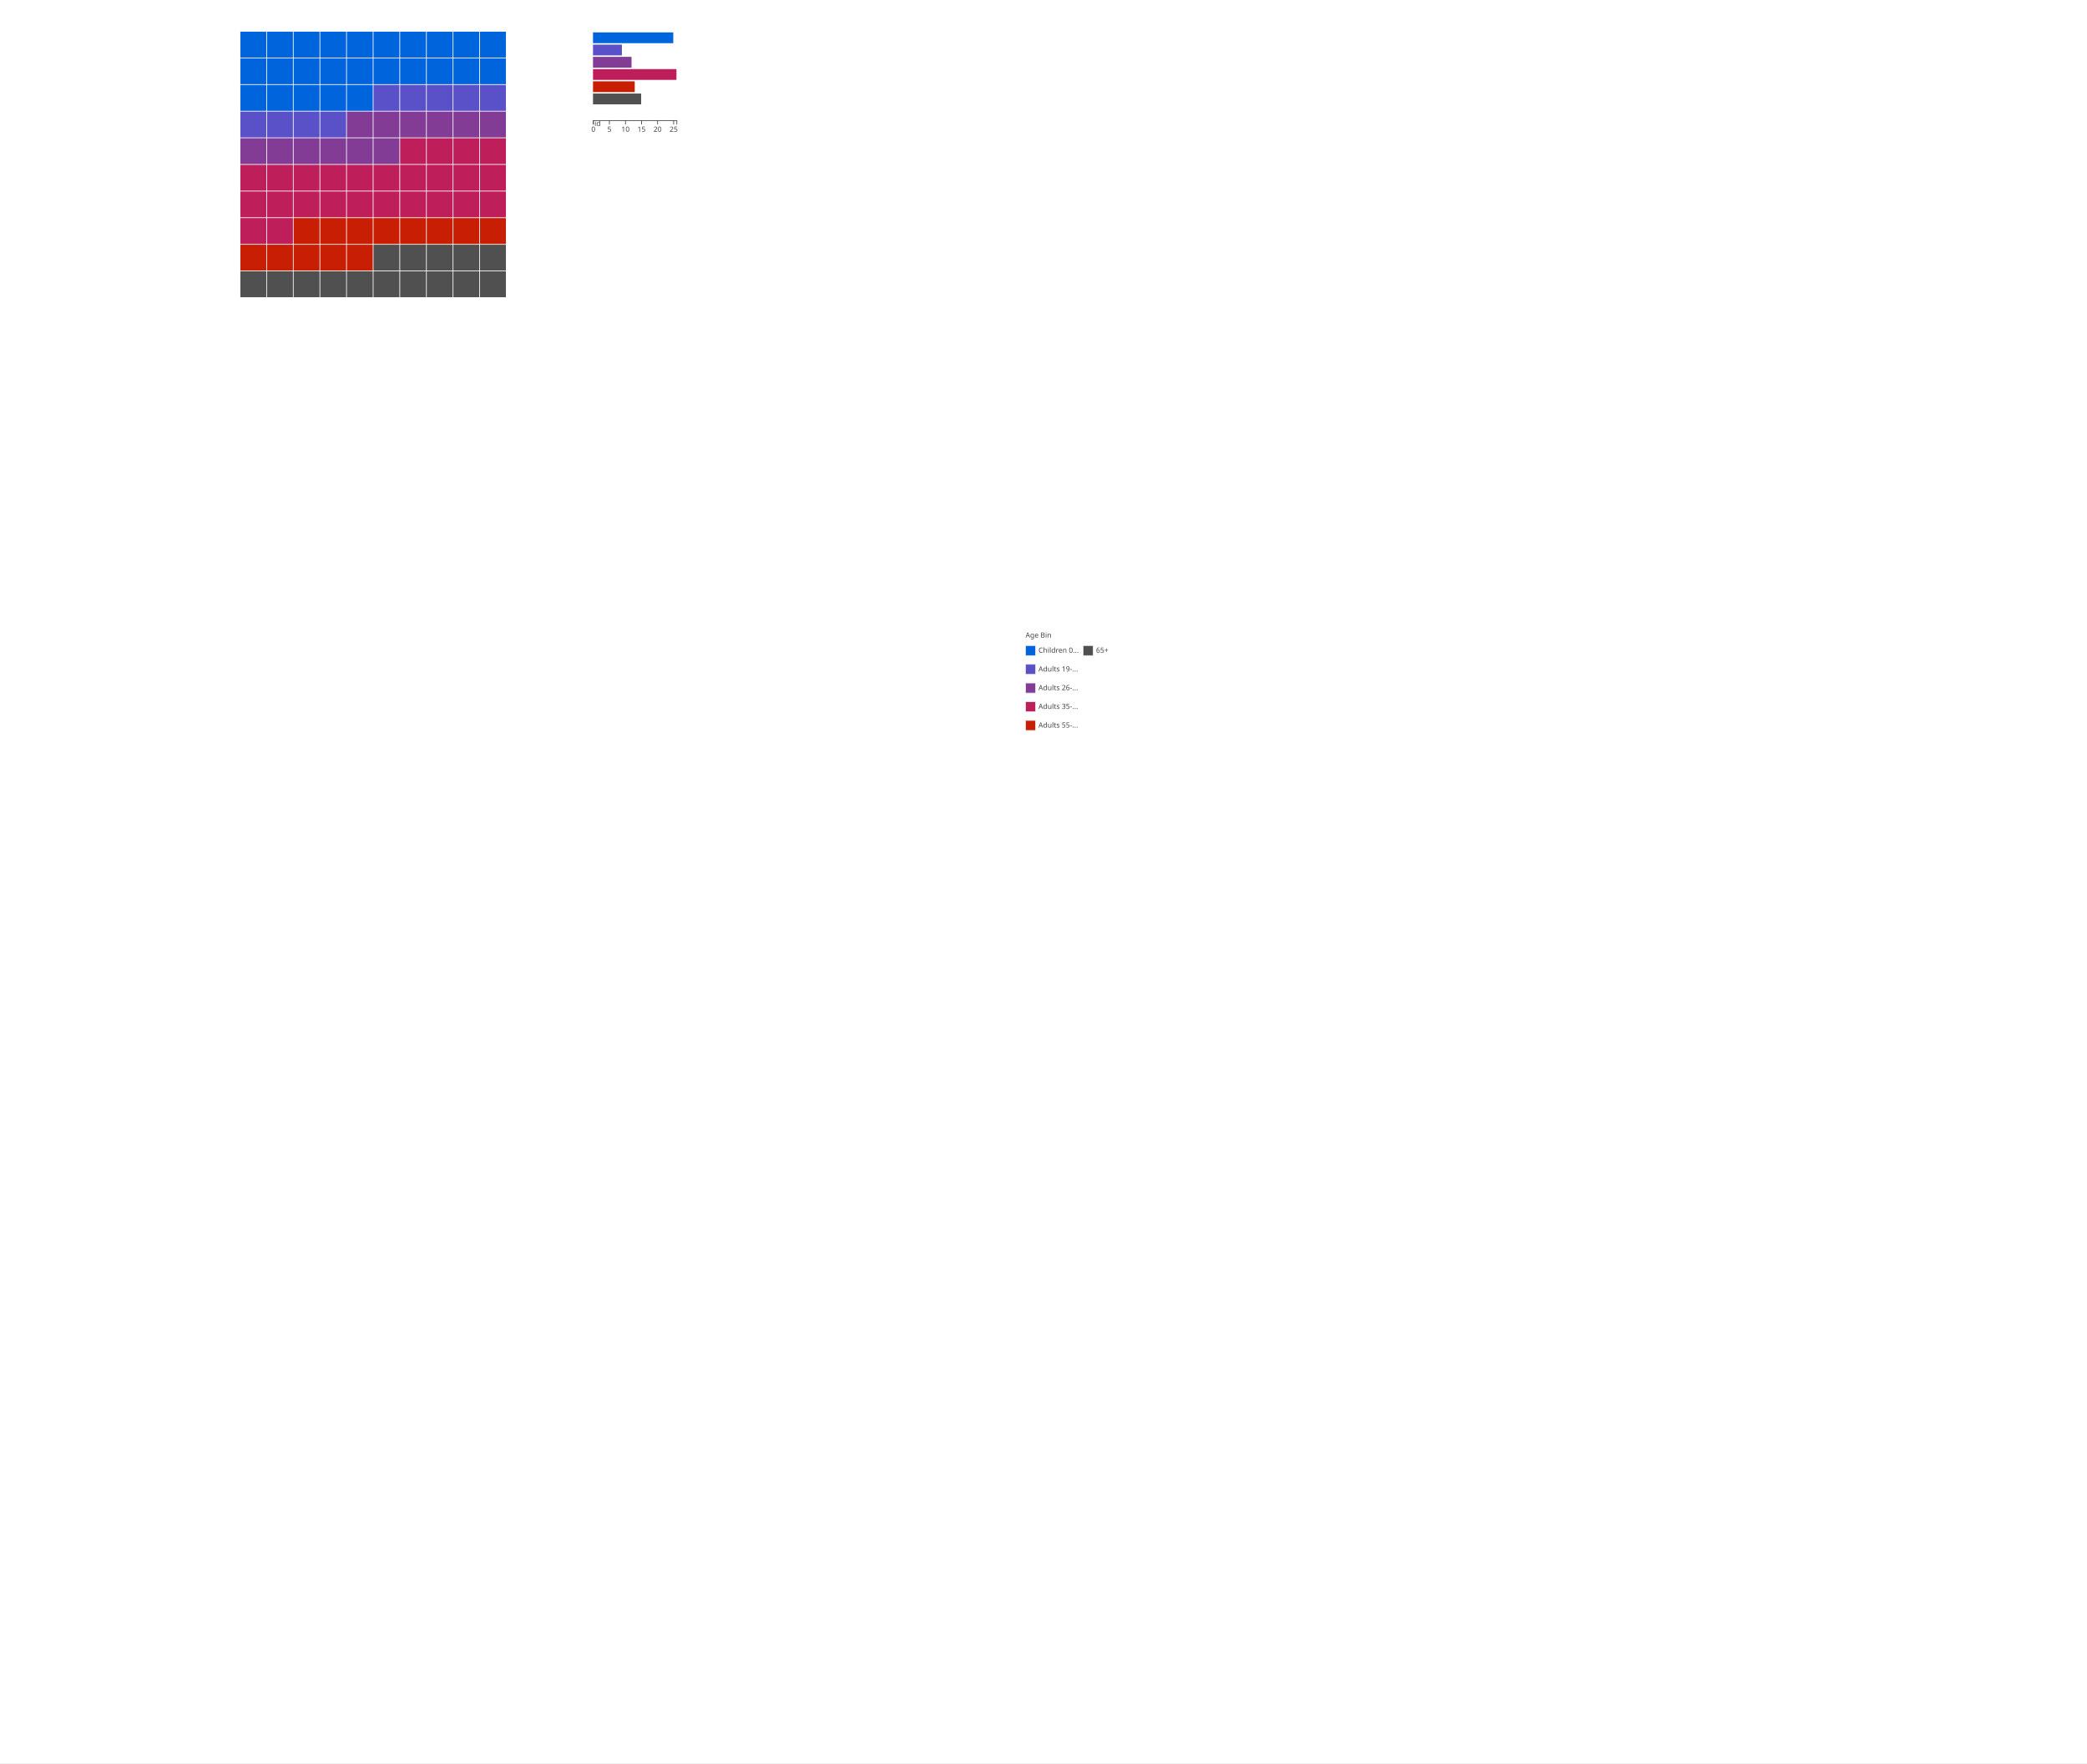
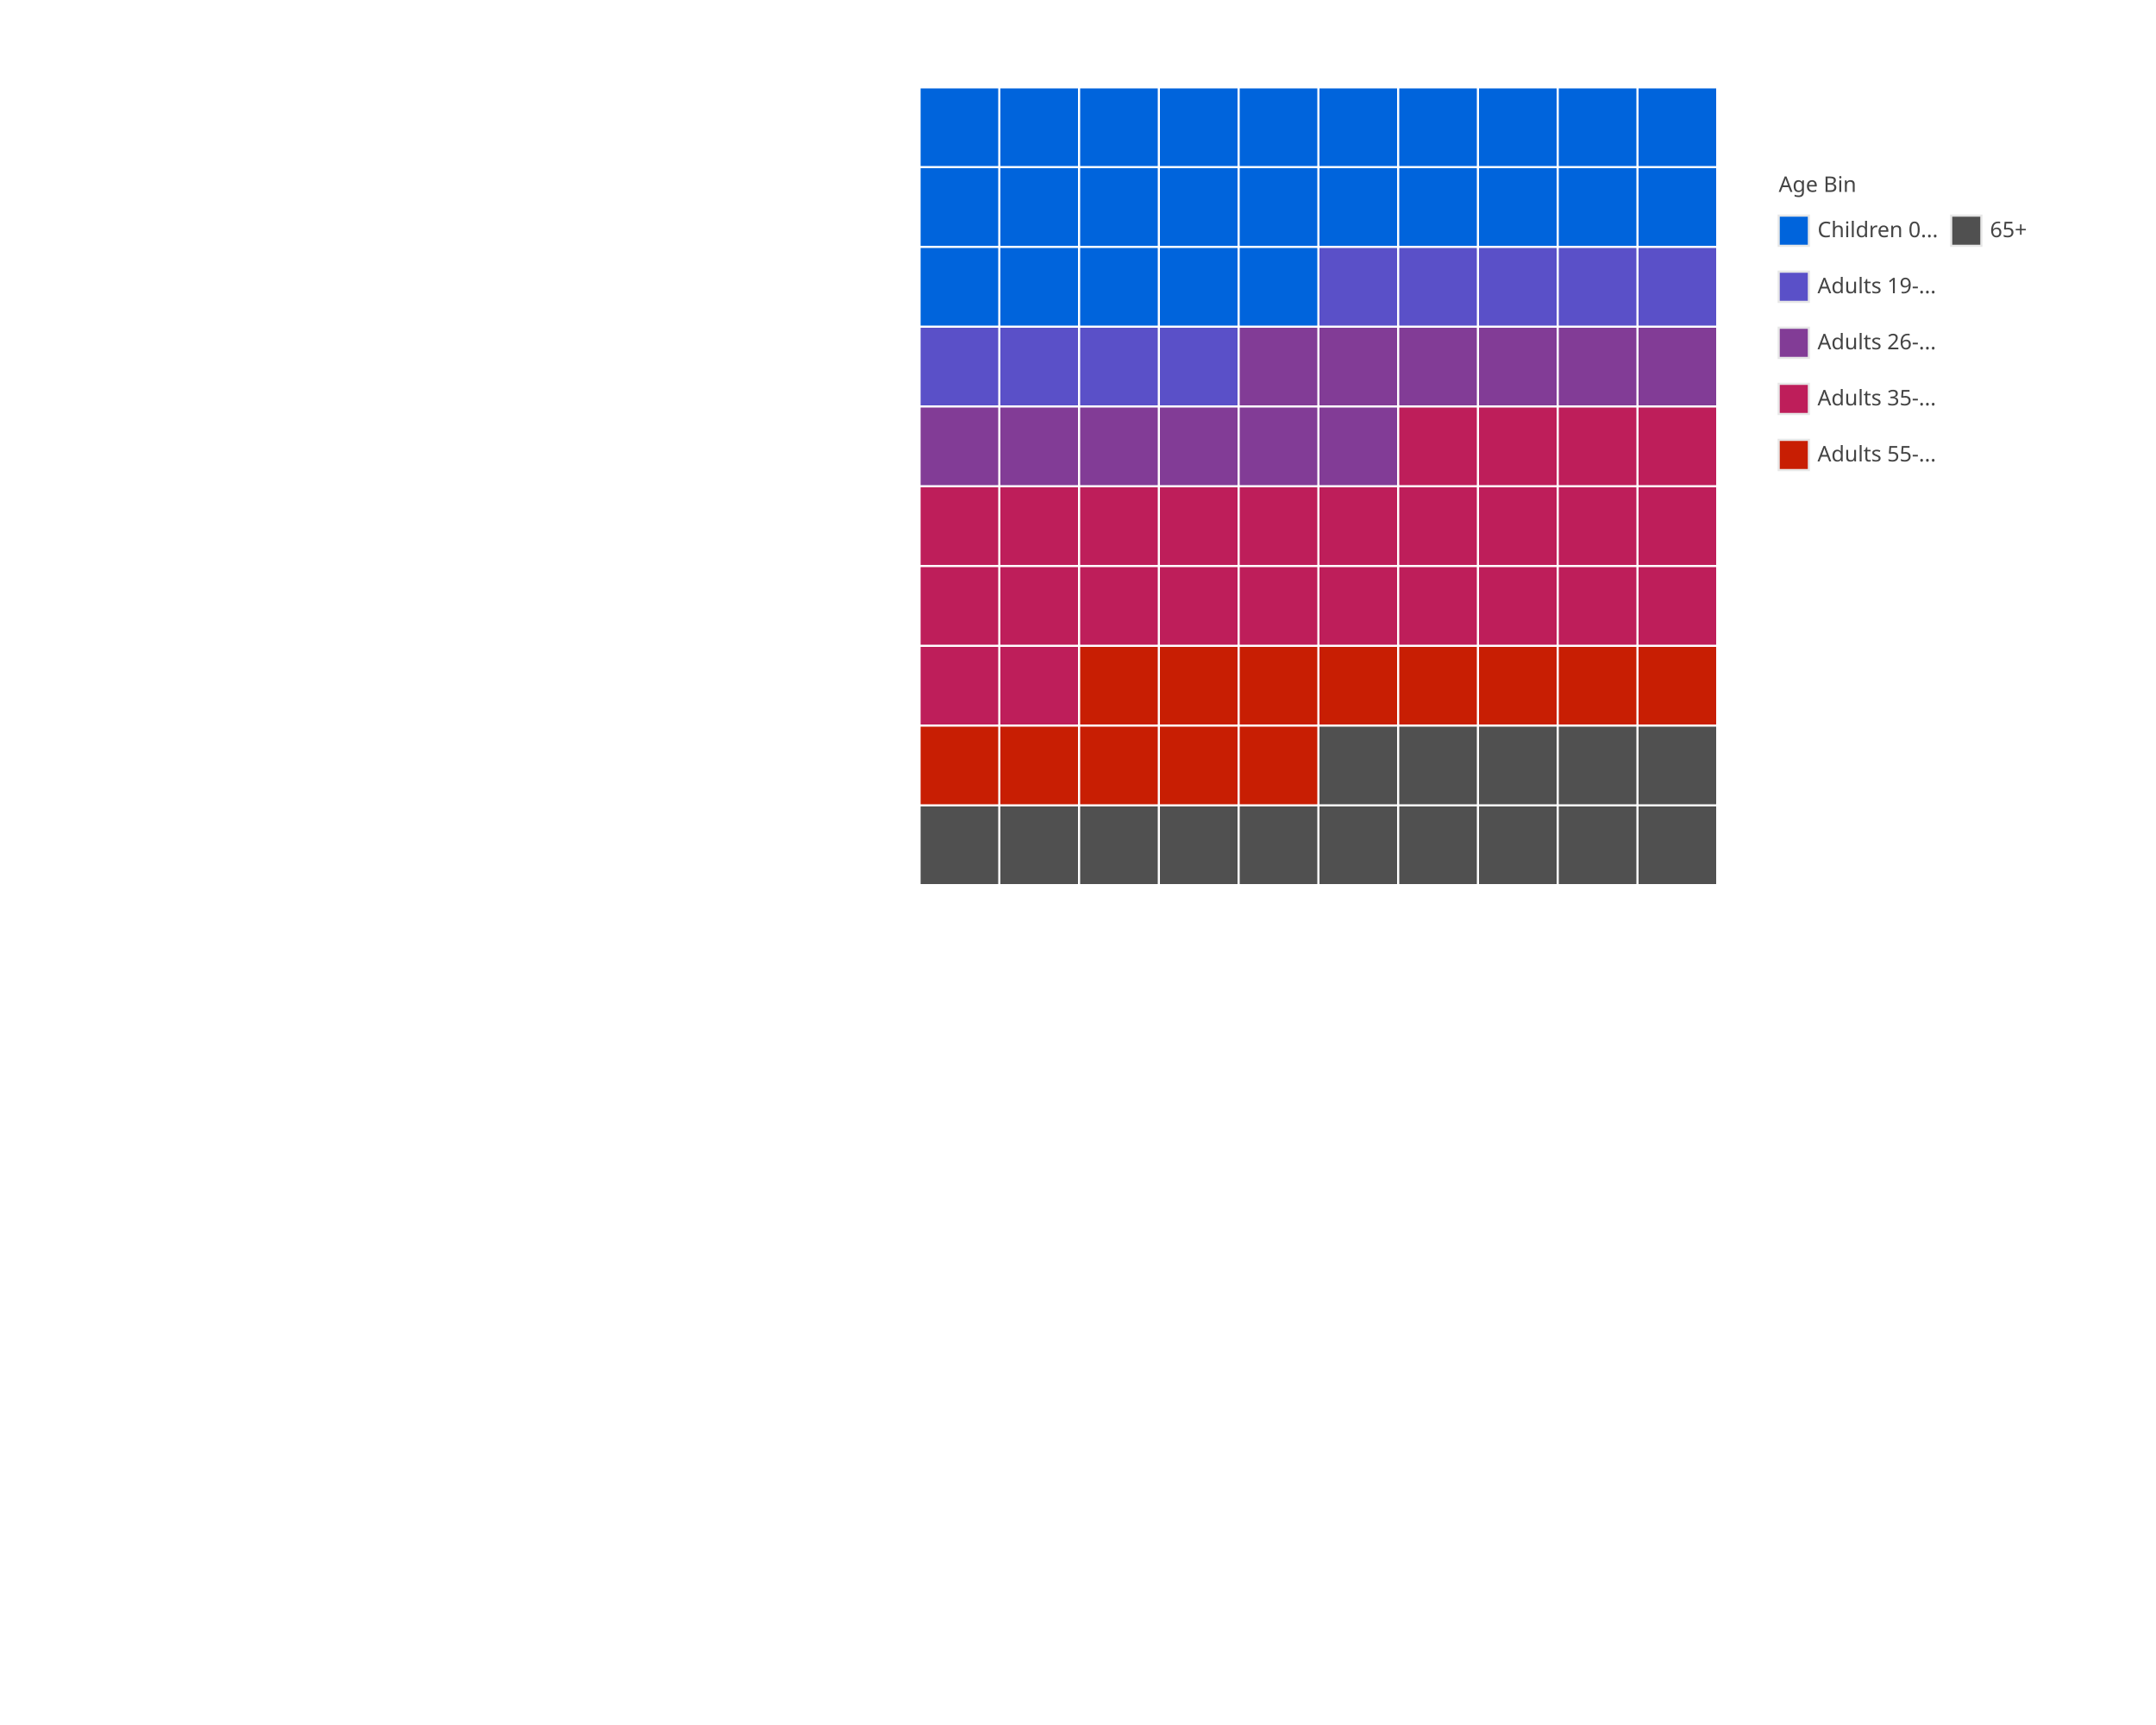
- <svg xmlns="http://www.w3.org/2000/svg" version="1.1" width="2900" height="2450">
+ <svg xmlns="http://www.w3.org/2000/svg" version="1.1" width="1000" height="800">
  <defs />
  <g fill="none" fill-rule="nonzero" stroke="none" stroke-width="none" stroke-linecap="butt" stroke-linejoin="miter" stroke-miterlimit="10" stroke-dasharray="" stroke-dashoffset="0" font-family="sans-serif" font-weight="normal" font-size="11px" text-anchor="start" style="mix-blend-mode: normal">
    <g fill="#ffffff" stroke="none" stroke-width="1" />
    <g>
      <rect x="0" y="0" width="2900" height="2450" fill="#ffffff" stroke="none" stroke-width="1" />
      <g>
-         <rect x="334" y="44" width="36" height="36" fill="#0064dc" stroke="#bbbbbb" stroke-width="0" />
-         <rect x="371" y="44" width="36" height="36" fill="#0064dc" stroke="#bbbbbb" stroke-width="0" />
-         <rect x="408" y="44" width="36" height="36" fill="#0064dc" stroke="#bbbbbb" stroke-width="0" />
-         <rect x="445" y="44" width="36" height="36" fill="#0064dc" stroke="#bbbbbb" stroke-width="0" />
-         <rect x="482" y="44" width="36" height="36" fill="#0064dc" stroke="#bbbbbb" stroke-width="0" />
-         <rect x="519" y="44" width="36" height="36" fill="#0064dc" stroke="#bbbbbb" stroke-width="0" />
-         <rect x="556" y="44" width="36" height="36" fill="#0064dc" stroke="#bbbbbb" stroke-width="0" />
-         <rect x="593" y="44" width="36" height="36" fill="#0064dc" stroke="#bbbbbb" stroke-width="0" />
-         <rect x="630" y="44" width="36" height="36" fill="#0064dc" stroke="#bbbbbb" stroke-width="0" />
-         <rect x="667" y="44" width="36" height="36" fill="#0064dc" stroke="#bbbbbb" stroke-width="0" />
-         <rect x="334" y="81" width="36" height="36" fill="#0064dc" stroke="#bbbbbb" stroke-width="0" />
-         <rect x="371" y="81" width="36" height="36" fill="#0064dc" stroke="#bbbbbb" stroke-width="0" />
-         <rect x="408" y="81" width="36" height="36" fill="#0064dc" stroke="#bbbbbb" stroke-width="0" />
-         <rect x="445" y="81" width="36" height="36" fill="#0064dc" stroke="#bbbbbb" stroke-width="0" />
-         <rect x="482" y="81" width="36" height="36" fill="#0064dc" stroke="#bbbbbb" stroke-width="0" />
-         <rect x="519" y="81" width="36" height="36" fill="#0064dc" stroke="#bbbbbb" stroke-width="0" />
-         <rect x="556" y="81" width="36" height="36" fill="#0064dc" stroke="#bbbbbb" stroke-width="0" />
-         <rect x="593" y="81" width="36" height="36" fill="#0064dc" stroke="#bbbbbb" stroke-width="0" />
-         <rect x="630" y="81" width="36" height="36" fill="#0064dc" stroke="#bbbbbb" stroke-width="0" />
-         <rect x="667" y="81" width="36" height="36" fill="#0064dc" stroke="#bbbbbb" stroke-width="0" />
-         <rect x="334" y="118" width="36" height="36" fill="#0064dc" stroke="#bbbbbb" stroke-width="0" />
-         <rect x="371" y="118" width="36" height="36" fill="#0064dc" stroke="#bbbbbb" stroke-width="0" />
-         <rect x="408" y="118" width="36" height="36" fill="#0064dc" stroke="#bbbbbb" stroke-width="0" />
-         <rect x="445" y="118" width="36" height="36" fill="#0064dc" stroke="#bbbbbb" stroke-width="0" />
-         <rect x="482" y="118" width="36" height="36" fill="#0064dc" stroke="#bbbbbb" stroke-width="0" />
-         <rect x="519" y="118" width="36" height="36" fill="#5a50c8" stroke="#bbbbbb" stroke-width="0" />
-         <rect x="556" y="118" width="36" height="36" fill="#5a50c8" stroke="#bbbbbb" stroke-width="0" />
-         <rect x="593" y="118" width="36" height="36" fill="#5a50c8" stroke="#bbbbbb" stroke-width="0" />
-         <rect x="630" y="118" width="36" height="36" fill="#5a50c8" stroke="#bbbbbb" stroke-width="0" />
-         <rect x="667" y="118" width="36" height="36" fill="#5a50c8" stroke="#bbbbbb" stroke-width="0" />
-         <rect x="334" y="155" width="36" height="36" fill="#5a50c8" stroke="#bbbbbb" stroke-width="0" />
-         <rect x="371" y="155" width="36" height="36" fill="#5a50c8" stroke="#bbbbbb" stroke-width="0" />
-         <rect x="408" y="155" width="36" height="36" fill="#5a50c8" stroke="#bbbbbb" stroke-width="0" />
-         <rect x="445" y="155" width="36" height="36" fill="#5a50c8" stroke="#bbbbbb" stroke-width="0" />
-         <rect x="482" y="155" width="36" height="36" fill="#823c96" stroke="#bbbbbb" stroke-width="0" />
-         <rect x="519" y="155" width="36" height="36" fill="#823c96" stroke="#bbbbbb" stroke-width="0" />
-         <rect x="556" y="155" width="36" height="36" fill="#823c96" stroke="#bbbbbb" stroke-width="0" />
-         <rect x="593" y="155" width="36" height="36" fill="#823c96" stroke="#bbbbbb" stroke-width="0" />
-         <rect x="630" y="155" width="36" height="36" fill="#823c96" stroke="#bbbbbb" stroke-width="0" />
-         <rect x="667" y="155" width="36" height="36" fill="#823c96" stroke="#bbbbbb" stroke-width="0" />
-         <rect x="334" y="192" width="36" height="36" fill="#823c96" stroke="#bbbbbb" stroke-width="0" />
-         <rect x="371" y="192" width="36" height="36" fill="#823c96" stroke="#bbbbbb" stroke-width="0" />
-         <rect x="408" y="192" width="36" height="36" fill="#823c96" stroke="#bbbbbb" stroke-width="0" />
-         <rect x="445" y="192" width="36" height="36" fill="#823c96" stroke="#bbbbbb" stroke-width="0" />
-         <rect x="482" y="192" width="36" height="36" fill="#823c96" stroke="#bbbbbb" stroke-width="0" />
-         <rect x="519" y="192" width="36" height="36" fill="#823c96" stroke="#bbbbbb" stroke-width="0" />
-         <rect x="556" y="192" width="36" height="36" fill="#be1e5a" stroke="#bbbbbb" stroke-width="0" />
-         <rect x="593" y="192" width="36" height="36" fill="#be1e5a" stroke="#bbbbbb" stroke-width="0" />
-         <rect x="630" y="192" width="36" height="36" fill="#be1e5a" stroke="#bbbbbb" stroke-width="0" />
-         <rect x="667" y="192" width="36" height="36" fill="#be1e5a" stroke="#bbbbbb" stroke-width="0" />
-         <rect x="334" y="229" width="36" height="36" fill="#be1e5a" stroke="#bbbbbb" stroke-width="0" />
-         <rect x="371" y="229" width="36" height="36" fill="#be1e5a" stroke="#bbbbbb" stroke-width="0" />
-         <rect x="408" y="229" width="36" height="36" fill="#be1e5a" stroke="#bbbbbb" stroke-width="0" />
-         <rect x="445" y="229" width="36" height="36" fill="#be1e5a" stroke="#bbbbbb" stroke-width="0" />
-         <rect x="482" y="229" width="36" height="36" fill="#be1e5a" stroke="#bbbbbb" stroke-width="0" />
-         <rect x="519" y="229" width="36" height="36" fill="#be1e5a" stroke="#bbbbbb" stroke-width="0" />
-         <rect x="556" y="229" width="36" height="36" fill="#be1e5a" stroke="#bbbbbb" stroke-width="0" />
-         <rect x="593" y="229" width="36" height="36" fill="#be1e5a" stroke="#bbbbbb" stroke-width="0" />
-         <rect x="630" y="229" width="36" height="36" fill="#be1e5a" stroke="#bbbbbb" stroke-width="0" />
-         <rect x="667" y="229" width="36" height="36" fill="#be1e5a" stroke="#bbbbbb" stroke-width="0" />
-         <rect x="334" y="266" width="36" height="36" fill="#be1e5a" stroke="#bbbbbb" stroke-width="0" />
-         <rect x="371" y="266" width="36" height="36" fill="#be1e5a" stroke="#bbbbbb" stroke-width="0" />
-         <rect x="408" y="266" width="36" height="36" fill="#be1e5a" stroke="#bbbbbb" stroke-width="0" />
-         <rect x="445" y="266" width="36" height="36" fill="#be1e5a" stroke="#bbbbbb" stroke-width="0" />
-         <rect x="482" y="266" width="36" height="36" fill="#be1e5a" stroke="#bbbbbb" stroke-width="0" />
-         <rect x="519" y="266" width="36" height="36" fill="#be1e5a" stroke="#bbbbbb" stroke-width="0" />
-         <rect x="556" y="266" width="36" height="36" fill="#be1e5a" stroke="#bbbbbb" stroke-width="0" />
-         <rect x="593" y="266" width="36" height="36" fill="#be1e5a" stroke="#bbbbbb" stroke-width="0" />
-         <rect x="630" y="266" width="36" height="36" fill="#be1e5a" stroke="#bbbbbb" stroke-width="0" />
-         <rect x="667" y="266" width="36" height="36" fill="#be1e5a" stroke="#bbbbbb" stroke-width="0" />
-         <rect x="334" y="303" width="36" height="36" fill="#be1e5a" stroke="#bbbbbb" stroke-width="0" />
-         <rect x="371" y="303" width="36" height="36" fill="#be1e5a" stroke="#bbbbbb" stroke-width="0" />
-         <rect x="408" y="303" width="36" height="36" fill="#c81e03" stroke="#bbbbbb" stroke-width="0" />
-         <rect x="445" y="303" width="36" height="36" fill="#c81e03" stroke="#bbbbbb" stroke-width="0" />
-         <rect x="482" y="303" width="36" height="36" fill="#c81e03" stroke="#bbbbbb" stroke-width="0" />
-         <rect x="519" y="303" width="36" height="36" fill="#c81e03" stroke="#bbbbbb" stroke-width="0" />
-         <rect x="556" y="303" width="36" height="36" fill="#c81e03" stroke="#bbbbbb" stroke-width="0" />
-         <rect x="593" y="303" width="36" height="36" fill="#c81e03" stroke="#bbbbbb" stroke-width="0" />
-         <rect x="630" y="303" width="36" height="36" fill="#c81e03" stroke="#bbbbbb" stroke-width="0" />
-         <rect x="667" y="303" width="36" height="36" fill="#c81e03" stroke="#bbbbbb" stroke-width="0" />
-         <rect x="334" y="340" width="36" height="36" fill="#c81e03" stroke="#bbbbbb" stroke-width="0" />
-         <rect x="371" y="340" width="36" height="36" fill="#c81e03" stroke="#bbbbbb" stroke-width="0" />
-         <rect x="408" y="340" width="36" height="36" fill="#c81e03" stroke="#bbbbbb" stroke-width="0" />
-         <rect x="445" y="340" width="36" height="36" fill="#c81e03" stroke="#bbbbbb" stroke-width="0" />
-         <rect x="482" y="340" width="36" height="36" fill="#c81e03" stroke="#bbbbbb" stroke-width="0" />
-         <rect x="519" y="340" width="36" height="36" fill="#505050" stroke="#bbbbbb" stroke-width="0" />
-         <rect x="556" y="340" width="36" height="36" fill="#505050" stroke="#bbbbbb" stroke-width="0" />
-         <rect x="593" y="340" width="36" height="36" fill="#505050" stroke="#bbbbbb" stroke-width="0" />
-         <rect x="630" y="340" width="36" height="36" fill="#505050" stroke="#bbbbbb" stroke-width="0" />
-         <rect x="667" y="340" width="36" height="36" fill="#505050" stroke="#bbbbbb" stroke-width="0" />
-         <rect x="334" y="377" width="36" height="36" fill="#505050" stroke="#bbbbbb" stroke-width="0" />
-         <rect x="371" y="377" width="36" height="36" fill="#505050" stroke="#bbbbbb" stroke-width="0" />
-         <rect x="408" y="377" width="36" height="36" fill="#505050" stroke="#bbbbbb" stroke-width="0" />
-         <rect x="445" y="377" width="36" height="36" fill="#505050" stroke="#bbbbbb" stroke-width="0" />
-         <rect x="482" y="377" width="36" height="36" fill="#505050" stroke="#bbbbbb" stroke-width="0" />
-         <rect x="519" y="377" width="36" height="36" fill="#505050" stroke="#bbbbbb" stroke-width="0" />
-         <rect x="556" y="377" width="36" height="36" fill="#505050" stroke="#bbbbbb" stroke-width="0" />
-         <rect x="593" y="377" width="36" height="36" fill="#505050" stroke="#bbbbbb" stroke-width="0" />
-         <rect x="630" y="377" width="36" height="36" fill="#505050" stroke="#bbbbbb" stroke-width="0" />
-         <rect x="667" y="377" width="36" height="36" fill="#505050" stroke="#bbbbbb" stroke-width="0" />
-       </g>
-       <g>
-         <rect x="824" y="45" width="111.538" height="15" fill="#0064dc" stroke="#bbbbbb" stroke-width="0" />
-         <rect x="824" y="62" width="40.154" height="15" fill="#5a50c8" stroke="#bbbbbb" stroke-width="0" />
-         <rect x="824" y="79" width="53.538" height="15" fill="#823c96" stroke="#bbbbbb" stroke-width="0" />
-         <rect x="824" y="96" width="116" height="15" fill="#be1e5a" stroke="#bbbbbb" stroke-width="0" />
-         <rect x="824" y="113" width="58" height="15" fill="#c81e03" stroke="#bbbbbb" stroke-width="0" />
-         <rect x="824" y="130" width="66.923" height="15" fill="#505050" stroke="#bbbbbb" stroke-width="0" />
+         <rect x="427" y="41" width="36" height="36" fill="#0064dc" stroke="#bbbbbb" stroke-width="0" />
+         <rect x="464" y="41" width="36" height="36" fill="#0064dc" stroke="#bbbbbb" stroke-width="0" />
+         <rect x="501" y="41" width="36" height="36" fill="#0064dc" stroke="#bbbbbb" stroke-width="0" />
+         <rect x="538" y="41" width="36" height="36" fill="#0064dc" stroke="#bbbbbb" stroke-width="0" />
+         <rect x="575" y="41" width="36" height="36" fill="#0064dc" stroke="#bbbbbb" stroke-width="0" />
+         <rect x="612" y="41" width="36" height="36" fill="#0064dc" stroke="#bbbbbb" stroke-width="0" />
+         <rect x="649" y="41" width="36" height="36" fill="#0064dc" stroke="#bbbbbb" stroke-width="0" />
+         <rect x="686" y="41" width="36" height="36" fill="#0064dc" stroke="#bbbbbb" stroke-width="0" />
+         <rect x="723" y="41" width="36" height="36" fill="#0064dc" stroke="#bbbbbb" stroke-width="0" />
+         <rect x="760" y="41" width="36" height="36" fill="#0064dc" stroke="#bbbbbb" stroke-width="0" />
+         <rect x="427" y="78" width="36" height="36" fill="#0064dc" stroke="#bbbbbb" stroke-width="0" />
+         <rect x="464" y="78" width="36" height="36" fill="#0064dc" stroke="#bbbbbb" stroke-width="0" />
+         <rect x="501" y="78" width="36" height="36" fill="#0064dc" stroke="#bbbbbb" stroke-width="0" />
+         <rect x="538" y="78" width="36" height="36" fill="#0064dc" stroke="#bbbbbb" stroke-width="0" />
+         <rect x="575" y="78" width="36" height="36" fill="#0064dc" stroke="#bbbbbb" stroke-width="0" />
+         <rect x="612" y="78" width="36" height="36" fill="#0064dc" stroke="#bbbbbb" stroke-width="0" />
+         <rect x="649" y="78" width="36" height="36" fill="#0064dc" stroke="#bbbbbb" stroke-width="0" />
+         <rect x="686" y="78" width="36" height="36" fill="#0064dc" stroke="#bbbbbb" stroke-width="0" />
+         <rect x="723" y="78" width="36" height="36" fill="#0064dc" stroke="#bbbbbb" stroke-width="0" />
+         <rect x="760" y="78" width="36" height="36" fill="#0064dc" stroke="#bbbbbb" stroke-width="0" />
+         <rect x="427" y="115" width="36" height="36" fill="#0064dc" stroke="#bbbbbb" stroke-width="0" />
+         <rect x="464" y="115" width="36" height="36" fill="#0064dc" stroke="#bbbbbb" stroke-width="0" />
+         <rect x="501" y="115" width="36" height="36" fill="#0064dc" stroke="#bbbbbb" stroke-width="0" />
+         <rect x="538" y="115" width="36" height="36" fill="#0064dc" stroke="#bbbbbb" stroke-width="0" />
+         <rect x="575" y="115" width="36" height="36" fill="#0064dc" stroke="#bbbbbb" stroke-width="0" />
+         <rect x="612" y="115" width="36" height="36" fill="#5a50c8" stroke="#bbbbbb" stroke-width="0" />
+         <rect x="649" y="115" width="36" height="36" fill="#5a50c8" stroke="#bbbbbb" stroke-width="0" />
+         <rect x="686" y="115" width="36" height="36" fill="#5a50c8" stroke="#bbbbbb" stroke-width="0" />
+         <rect x="723" y="115" width="36" height="36" fill="#5a50c8" stroke="#bbbbbb" stroke-width="0" />
+         <rect x="760" y="115" width="36" height="36" fill="#5a50c8" stroke="#bbbbbb" stroke-width="0" />
+         <rect x="427" y="152" width="36" height="36" fill="#5a50c8" stroke="#bbbbbb" stroke-width="0" />
+         <rect x="464" y="152" width="36" height="36" fill="#5a50c8" stroke="#bbbbbb" stroke-width="0" />
+         <rect x="501" y="152" width="36" height="36" fill="#5a50c8" stroke="#bbbbbb" stroke-width="0" />
+         <rect x="538" y="152" width="36" height="36" fill="#5a50c8" stroke="#bbbbbb" stroke-width="0" />
+         <rect x="575" y="152" width="36" height="36" fill="#823c96" stroke="#bbbbbb" stroke-width="0" />
+         <rect x="612" y="152" width="36" height="36" fill="#823c96" stroke="#bbbbbb" stroke-width="0" />
+         <rect x="649" y="152" width="36" height="36" fill="#823c96" stroke="#bbbbbb" stroke-width="0" />
+         <rect x="686" y="152" width="36" height="36" fill="#823c96" stroke="#bbbbbb" stroke-width="0" />
+         <rect x="723" y="152" width="36" height="36" fill="#823c96" stroke="#bbbbbb" stroke-width="0" />
+         <rect x="760" y="152" width="36" height="36" fill="#823c96" stroke="#bbbbbb" stroke-width="0" />
+         <rect x="427" y="189" width="36" height="36" fill="#823c96" stroke="#bbbbbb" stroke-width="0" />
+         <rect x="464" y="189" width="36" height="36" fill="#823c96" stroke="#bbbbbb" stroke-width="0" />
+         <rect x="501" y="189" width="36" height="36" fill="#823c96" stroke="#bbbbbb" stroke-width="0" />
+         <rect x="538" y="189" width="36" height="36" fill="#823c96" stroke="#bbbbbb" stroke-width="0" />
+         <rect x="575" y="189" width="36" height="36" fill="#823c96" stroke="#bbbbbb" stroke-width="0" />
+         <rect x="612" y="189" width="36" height="36" fill="#823c96" stroke="#bbbbbb" stroke-width="0" />
+         <rect x="649" y="189" width="36" height="36" fill="#be1e5a" stroke="#bbbbbb" stroke-width="0" />
+         <rect x="686" y="189" width="36" height="36" fill="#be1e5a" stroke="#bbbbbb" stroke-width="0" />
+         <rect x="723" y="189" width="36" height="36" fill="#be1e5a" stroke="#bbbbbb" stroke-width="0" />
+         <rect x="760" y="189" width="36" height="36" fill="#be1e5a" stroke="#bbbbbb" stroke-width="0" />
+         <rect x="427" y="226" width="36" height="36" fill="#be1e5a" stroke="#bbbbbb" stroke-width="0" />
+         <rect x="464" y="226" width="36" height="36" fill="#be1e5a" stroke="#bbbbbb" stroke-width="0" />
+         <rect x="501" y="226" width="36" height="36" fill="#be1e5a" stroke="#bbbbbb" stroke-width="0" />
+         <rect x="538" y="226" width="36" height="36" fill="#be1e5a" stroke="#bbbbbb" stroke-width="0" />
+         <rect x="575" y="226" width="36" height="36" fill="#be1e5a" stroke="#bbbbbb" stroke-width="0" />
+         <rect x="612" y="226" width="36" height="36" fill="#be1e5a" stroke="#bbbbbb" stroke-width="0" />
+         <rect x="649" y="226" width="36" height="36" fill="#be1e5a" stroke="#bbbbbb" stroke-width="0" />
+         <rect x="686" y="226" width="36" height="36" fill="#be1e5a" stroke="#bbbbbb" stroke-width="0" />
+         <rect x="723" y="226" width="36" height="36" fill="#be1e5a" stroke="#bbbbbb" stroke-width="0" />
+         <rect x="760" y="226" width="36" height="36" fill="#be1e5a" stroke="#bbbbbb" stroke-width="0" />
+         <rect x="427" y="263" width="36" height="36" fill="#be1e5a" stroke="#bbbbbb" stroke-width="0" />
+         <rect x="464" y="263" width="36" height="36" fill="#be1e5a" stroke="#bbbbbb" stroke-width="0" />
+         <rect x="501" y="263" width="36" height="36" fill="#be1e5a" stroke="#bbbbbb" stroke-width="0" />
+         <rect x="538" y="263" width="36" height="36" fill="#be1e5a" stroke="#bbbbbb" stroke-width="0" />
+         <rect x="575" y="263" width="36" height="36" fill="#be1e5a" stroke="#bbbbbb" stroke-width="0" />
+         <rect x="612" y="263" width="36" height="36" fill="#be1e5a" stroke="#bbbbbb" stroke-width="0" />
+         <rect x="649" y="263" width="36" height="36" fill="#be1e5a" stroke="#bbbbbb" stroke-width="0" />
+         <rect x="686" y="263" width="36" height="36" fill="#be1e5a" stroke="#bbbbbb" stroke-width="0" />
+         <rect x="723" y="263" width="36" height="36" fill="#be1e5a" stroke="#bbbbbb" stroke-width="0" />
+         <rect x="760" y="263" width="36" height="36" fill="#be1e5a" stroke="#bbbbbb" stroke-width="0" />
+         <rect x="427" y="300" width="36" height="36" fill="#be1e5a" stroke="#bbbbbb" stroke-width="0" />
+         <rect x="464" y="300" width="36" height="36" fill="#be1e5a" stroke="#bbbbbb" stroke-width="0" />
+         <rect x="501" y="300" width="36" height="36" fill="#c81e03" stroke="#bbbbbb" stroke-width="0" />
+         <rect x="538" y="300" width="36" height="36" fill="#c81e03" stroke="#bbbbbb" stroke-width="0" />
+         <rect x="575" y="300" width="36" height="36" fill="#c81e03" stroke="#bbbbbb" stroke-width="0" />
+         <rect x="612" y="300" width="36" height="36" fill="#c81e03" stroke="#bbbbbb" stroke-width="0" />
+         <rect x="649" y="300" width="36" height="36" fill="#c81e03" stroke="#bbbbbb" stroke-width="0" />
+         <rect x="686" y="300" width="36" height="36" fill="#c81e03" stroke="#bbbbbb" stroke-width="0" />
+         <rect x="723" y="300" width="36" height="36" fill="#c81e03" stroke="#bbbbbb" stroke-width="0" />
+         <rect x="760" y="300" width="36" height="36" fill="#c81e03" stroke="#bbbbbb" stroke-width="0" />
+         <rect x="427" y="337" width="36" height="36" fill="#c81e03" stroke="#bbbbbb" stroke-width="0" />
+         <rect x="464" y="337" width="36" height="36" fill="#c81e03" stroke="#bbbbbb" stroke-width="0" />
+         <rect x="501" y="337" width="36" height="36" fill="#c81e03" stroke="#bbbbbb" stroke-width="0" />
+         <rect x="538" y="337" width="36" height="36" fill="#c81e03" stroke="#bbbbbb" stroke-width="0" />
+         <rect x="575" y="337" width="36" height="36" fill="#c81e03" stroke="#bbbbbb" stroke-width="0" />
+         <rect x="612" y="337" width="36" height="36" fill="#505050" stroke="#bbbbbb" stroke-width="0" />
+         <rect x="649" y="337" width="36" height="36" fill="#505050" stroke="#bbbbbb" stroke-width="0" />
+         <rect x="686" y="337" width="36" height="36" fill="#505050" stroke="#bbbbbb" stroke-width="0" />
+         <rect x="723" y="337" width="36" height="36" fill="#505050" stroke="#bbbbbb" stroke-width="0" />
+         <rect x="760" y="337" width="36" height="36" fill="#505050" stroke="#bbbbbb" stroke-width="0" />
+         <rect x="427" y="374" width="36" height="36" fill="#505050" stroke="#bbbbbb" stroke-width="0" />
+         <rect x="464" y="374" width="36" height="36" fill="#505050" stroke="#bbbbbb" stroke-width="0" />
+         <rect x="501" y="374" width="36" height="36" fill="#505050" stroke="#bbbbbb" stroke-width="0" />
+         <rect x="538" y="374" width="36" height="36" fill="#505050" stroke="#bbbbbb" stroke-width="0" />
+         <rect x="575" y="374" width="36" height="36" fill="#505050" stroke="#bbbbbb" stroke-width="0" />
+         <rect x="612" y="374" width="36" height="36" fill="#505050" stroke="#bbbbbb" stroke-width="0" />
+         <rect x="649" y="374" width="36" height="36" fill="#505050" stroke="#bbbbbb" stroke-width="0" />
+         <rect x="686" y="374" width="36" height="36" fill="#505050" stroke="#bbbbbb" stroke-width="0" />
+         <rect x="723" y="374" width="36" height="36" fill="#505050" stroke="#bbbbbb" stroke-width="0" />
+         <rect x="760" y="374" width="36" height="36" fill="#505050" stroke="#bbbbbb" stroke-width="0" />
      </g>
    </g>
-     <g transform="translate(1425,897)">
+     <g transform="translate(825,100)">
      <g class="color-scale-palette" transform="translate(0,0)">
        <rect height="14" width="14" fill="#0064dc" style="stroke-width: 1px; stroke: rgb(231, 231, 231);" />
        <text dy="0.3em" x="18" y="7" title="Children 0-18" fill="#444" style="font-size: 10px;">Children 0...</text>
      </g>
      <g class="color-scale-palette" transform="translate(0,26)">
        <rect height="14" width="14" fill="#5a50c8" style="stroke-width: 1px; stroke: rgb(231, 231, 231);" />
        <text dy="0.3em" x="18" y="7" title="Adults 19-25" fill="#444" style="font-size: 10px;">Adults 19-...</text>
      </g>
      <g class="color-scale-palette" transform="translate(0,52)">
        <rect height="14" width="14" fill="#823c96" style="stroke-width: 1px; stroke: rgb(231, 231, 231);" />
        <text dy="0.3em" x="18" y="7" title="Adults 26-34" fill="#444" style="font-size: 10px;">Adults 26-...</text>
      </g>
      <g class="color-scale-palette" transform="translate(0,78)">
        <rect height="14" width="14" fill="#be1e5a" style="stroke-width: 1px; stroke: rgb(231, 231, 231);" />
        <text dy="0.3em" x="18" y="7" title="Adults 35-54" fill="#444" style="font-size: 10px;">Adults 35-...</text>
      </g>
      <g class="color-scale-palette" transform="translate(0,104)">
        <rect height="14" width="14" fill="#c81e03" style="stroke-width: 1px; stroke: rgb(231, 231, 231);" />
        <text dy="0.3em" x="18" y="7" title="Adults 55-64" fill="#444" style="font-size: 10px;">Adults 55-...</text>
      </g>
      <g class="color-scale-palette" transform="translate(80,0)">
        <rect height="14" width="14" fill="#505050" style="stroke-width: 1px; stroke: rgb(231, 231, 231);" />
        <text dy="0.3em" x="18" y="7" title="65+" fill="#444" style="font-size: 10px;">65+</text>
      </g>
      <text class="color-scale-label" y="-14" dy="0.3em" fill="#444" style="font-size: 10px;">Age Bin</text>
    </g>
-     <g class="domain" transform="translate(824,167)" fill="none" font-size="10" font-family="sans-serif" text-anchor="middle" style="pointer-events: none;">
-       <path class="domain" stroke="#444" d="M0.5,6V0.5H116.5V6" />
-       <g class="tick" opacity="1" transform="translate(0,0)">
-         <line stroke="#444" y2="6" x1="0.5" x2="0.5" />
-         <text fill="#444" y="9" x="0.5" dy="0.71em">0</text>
-       </g>
-       <g class="tick" opacity="1" transform="translate(22.30769,0)">
-         <line stroke="#444" y2="6" x1="0.5" x2="0.5" />
-         <text fill="#444" y="9" x="0.5" dy="0.71em">5</text>
-       </g>
-       <g class="tick" opacity="1" transform="translate(44.61538,0)">
-         <line stroke="#444" y2="6" x1="0.5" x2="0.5" />
-         <text fill="#444" y="9" x="0.5" dy="0.71em">10</text>
-       </g>
-       <g class="tick" opacity="1" transform="translate(66.92308,0)">
-         <line stroke="#444" y2="6" x1="0.5" x2="0.5" />
-         <text fill="#444" y="9" x="0.5" dy="0.71em">15</text>
-       </g>
-       <g class="tick" opacity="1" transform="translate(89.23077,0)">
-         <line stroke="#444" y2="6" x1="0.5" x2="0.5" />
-         <text fill="#444" y="9" x="0.5" dy="0.71em">20</text>
-       </g>
-       <g class="tick" opacity="1" transform="translate(111.5385,0)">
-         <line stroke="#444" y2="6" x1="0.5" x2="0.5" />
-         <text fill="#444" y="9" x="0.5" dy="0.71em">25</text>
-       </g>
-       <g class="axis-label" transform="translate(2,5)">
-         <text class="attribute" dy="0.3em" style="text-anchor: start;" fill="#444">id</text>
-       </g>
-     </g>
  </g>
</svg>
